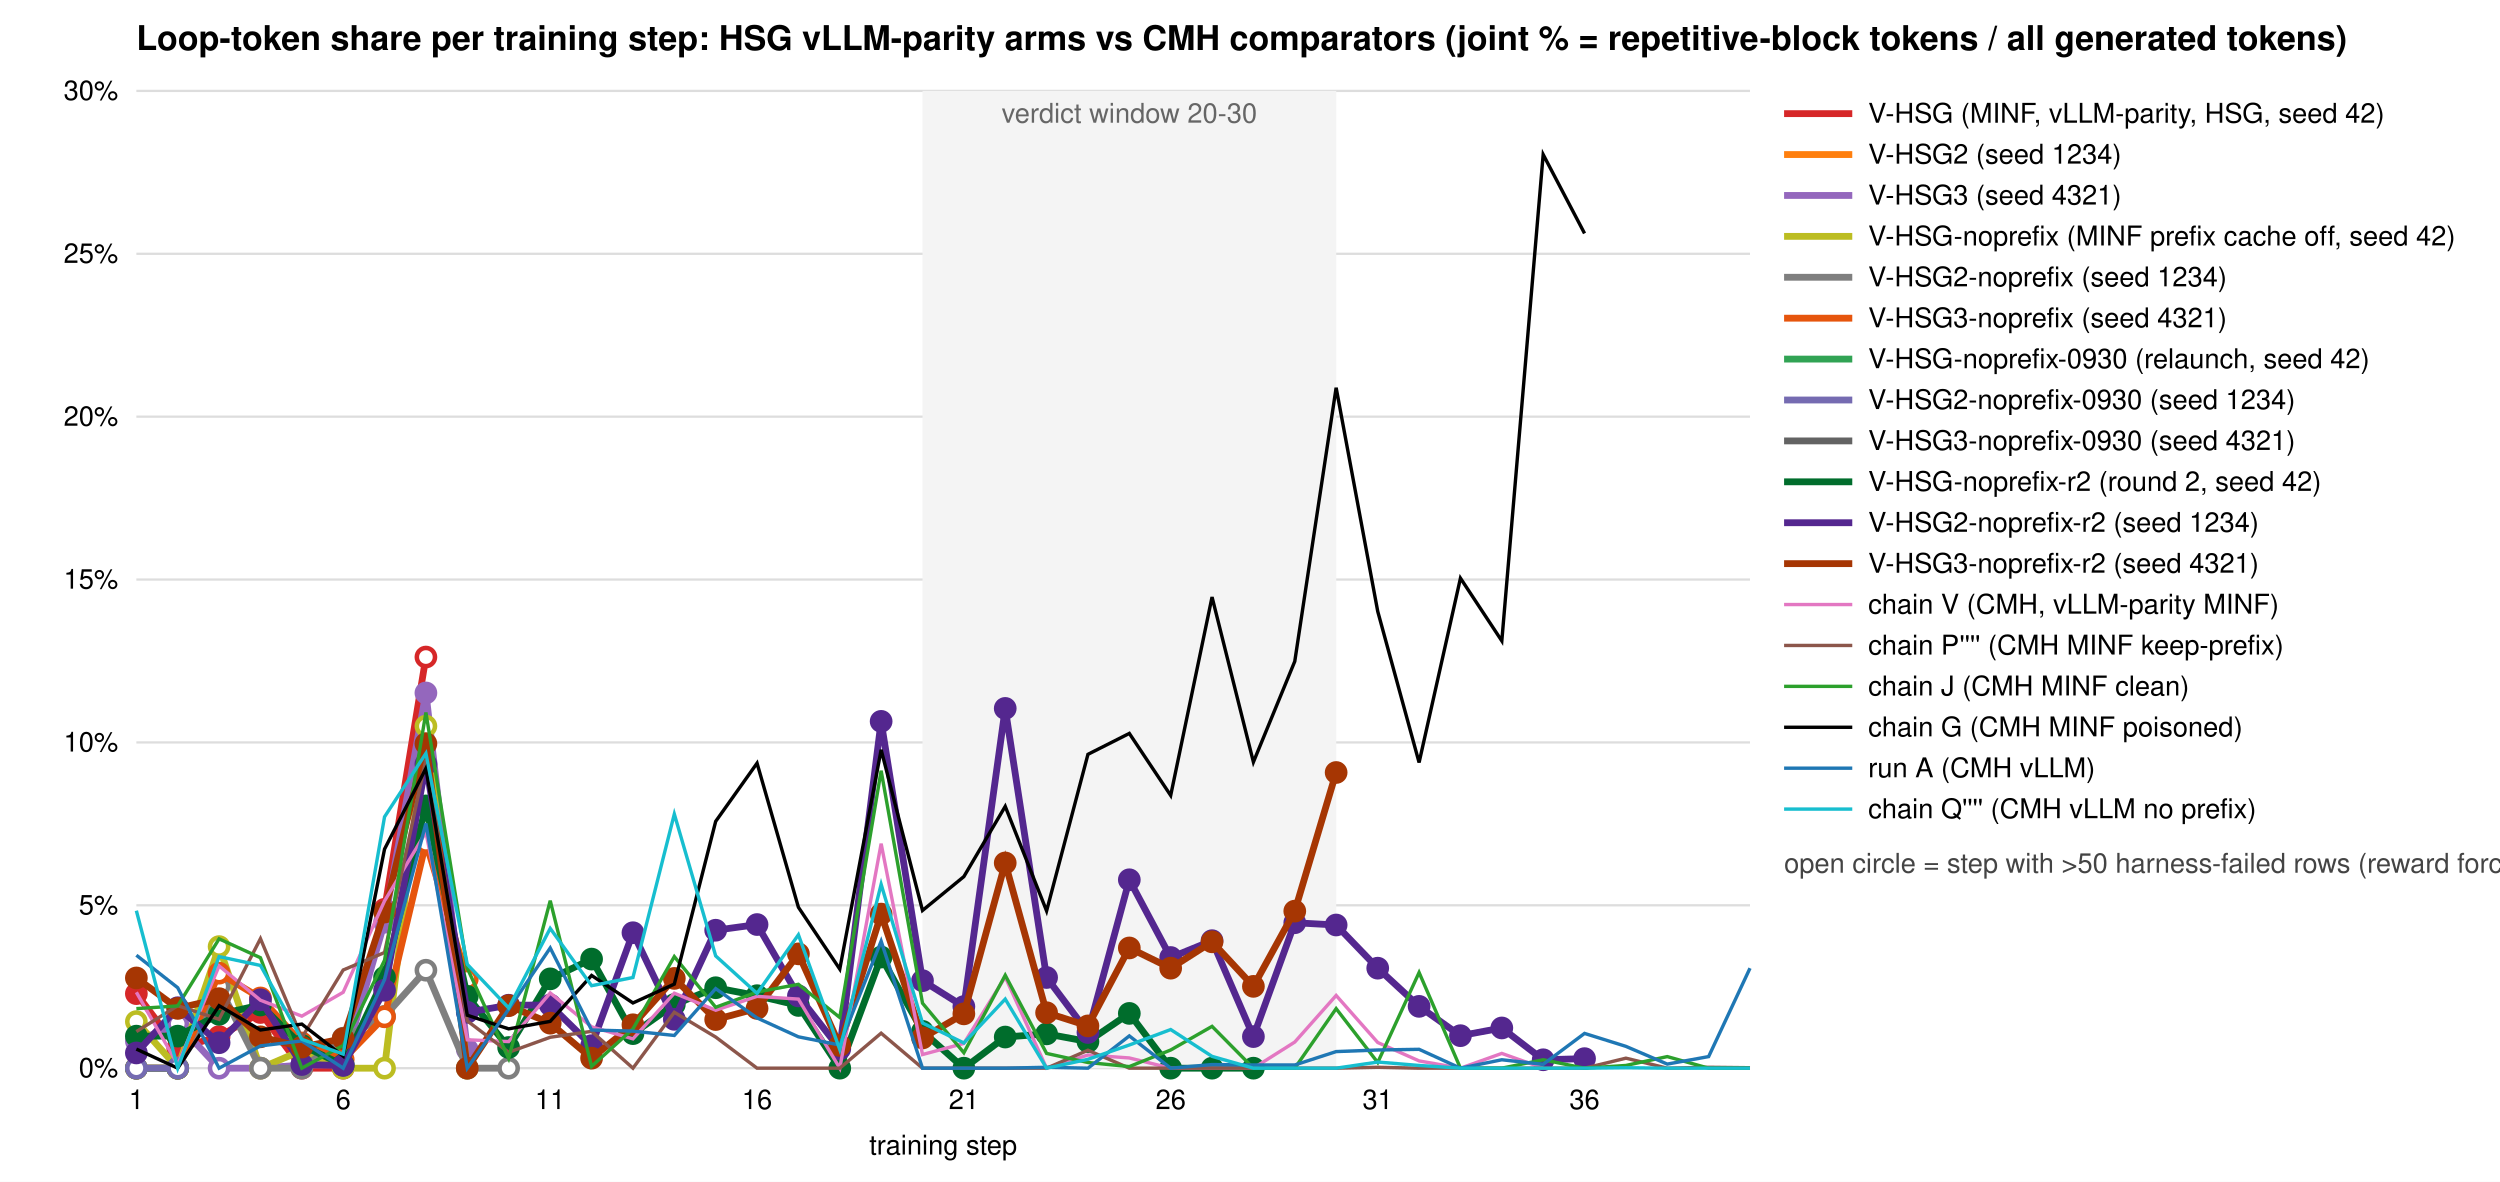
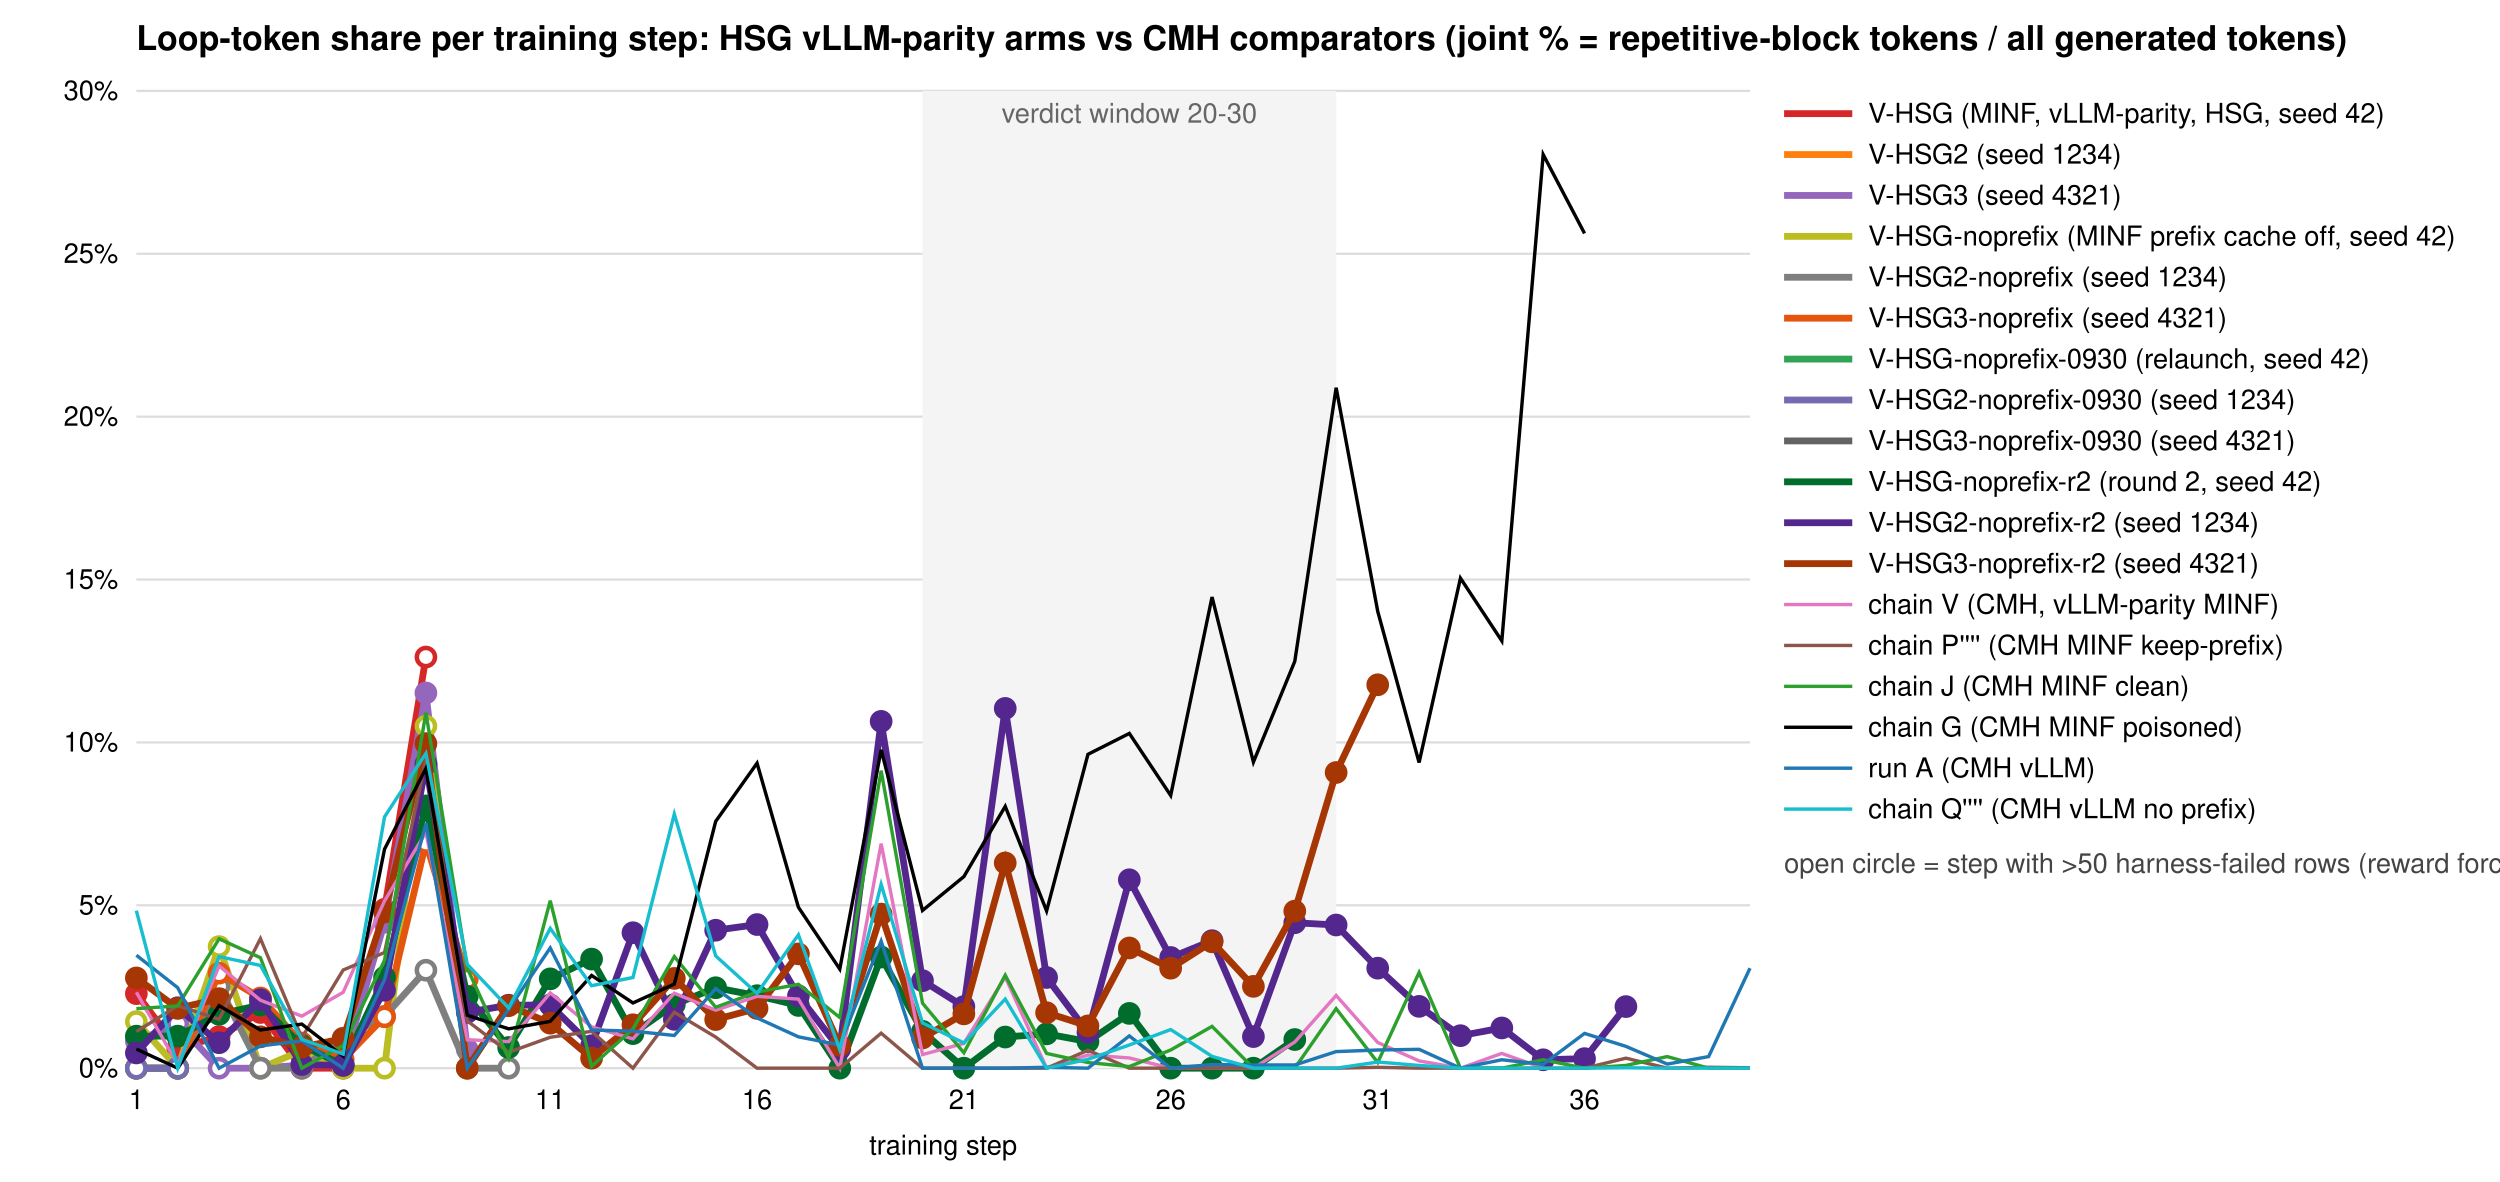
<svg xmlns="http://www.w3.org/2000/svg" width="1100" height="520" font-family="Helvetica,Arial" font-size="12">
  <rect width="1100" height="520" fill="white" />
  <text x="60" y="22" font-size="15" font-weight="bold">Loop-token share per training step: HSG vLLM-parity arms vs CMH comparators (joint % = repetitive-block tokens / all generated tokens)</text>
  <line x1="60" y1="470.0" x2="770" y2="470.0" stroke="#ddd" />
  <text x="52" y="474.0" text-anchor="end">0%</text>
  <line x1="60" y1="398.333" x2="770" y2="398.333" stroke="#ddd" />
  <text x="52" y="402.333" text-anchor="end">5%</text>
  <line x1="60" y1="326.667" x2="770" y2="326.667" stroke="#ddd" />
  <text x="52" y="330.667" text-anchor="end">10%</text>
  <line x1="60" y1="255.0" x2="770" y2="255.0" stroke="#ddd" />
  <text x="52" y="259.0" text-anchor="end">15%</text>
  <line x1="60" y1="183.333" x2="770" y2="183.333" stroke="#ddd" />
  <text x="52" y="187.333" text-anchor="end">20%</text>
  <line x1="60" y1="111.667" x2="770" y2="111.667" stroke="#ddd" />
  <text x="52" y="115.667" text-anchor="end">25%</text>
  <line x1="60" y1="40.0" x2="770" y2="40.0" stroke="#ddd" />
  <text x="52" y="44.0" text-anchor="end">30%</text>
  <text x="60.0" y="488" text-anchor="middle">1</text>
  <text x="151.026" y="488" text-anchor="middle">6</text>
  <text x="242.051" y="488" text-anchor="middle">11</text>
  <text x="333.077" y="488" text-anchor="middle">16</text>
  <text x="424.103" y="488" text-anchor="middle">21</text>
  <text x="515.128" y="488" text-anchor="middle">26</text>
  <text x="606.154" y="488" text-anchor="middle">31</text>
  <text x="697.179" y="488" text-anchor="middle">36</text>
  <text x="415.0" y="508" text-anchor="middle">training step</text>
  <rect x="405.897" y="40" width="182.051" height="430" fill="#f4f4f4" />
  <text x="496.923" y="54" text-anchor="middle" fill="#666">verdict window 20-30</text>
  <polyline fill="none" stroke="#d62728" stroke-width="3" points="60.0,437.2 78.2,461.2 96.4,456.1 114.6,445.5 132.8,470.0 151.0,470.0 169.2,400.1 187.4,289.1" />
  <circle cx="60.0" cy="437.2" r="4" fill="#d62728" stroke="#d62728" stroke-width="2" />
  <circle cx="78.2" cy="461.2" r="4" fill="#d62728" stroke="#d62728" stroke-width="2" />
  <circle cx="96.4" cy="456.1" r="4" fill="#d62728" stroke="#d62728" stroke-width="2" />
  <circle cx="114.6" cy="445.5" r="4" fill="#d62728" stroke="#d62728" stroke-width="2" />
  <circle cx="132.8" cy="470.0" r="4" fill="white" stroke="#d62728" stroke-width="2" />
  <circle cx="151.0" cy="470.0" r="4" fill="white" stroke="#d62728" stroke-width="2" />
  <circle cx="169.2" cy="400.1" r="4" fill="white" stroke="#d62728" stroke-width="2" />
  <circle cx="187.4" cy="289.1" r="4" fill="white" stroke="#d62728" stroke-width="2" />
  <line x1="785" y1="50" x2="815" y2="50" stroke="#d62728" stroke-width="3" />
  <text x="822" y="54">V-HSG (MINF, vLLM-parity, HSG, seed 42)</text>
  <polyline fill="none" stroke="#ff7f0e" stroke-width="3" points="60.0,470.0 78.2,470.0" />
  <circle cx="60.0" cy="470.0" r="4" fill="white" stroke="#ff7f0e" stroke-width="2" />
  <circle cx="78.2" cy="470.0" r="4" fill="white" stroke="#ff7f0e" stroke-width="2" />
  <line x1="785" y1="68" x2="815" y2="68" stroke="#ff7f0e" stroke-width="3" />
  <text x="822" y="72">V-HSG2 (seed 1234)</text>
  <polyline fill="none" stroke="#9467bd" stroke-width="3" points="60.0,458.1 78.2,450.5 96.4,470.0 114.6,470.0 132.8,468.6 151.0,468.5 169.2,405.8 187.4,304.9 205.6,461.8" />
  <circle cx="60.0" cy="458.1" r="4" fill="white" stroke="#9467bd" stroke-width="2" />
  <circle cx="78.2" cy="450.5" r="4" fill="white" stroke="#9467bd" stroke-width="2" />
  <circle cx="96.4" cy="470.0" r="4" fill="white" stroke="#9467bd" stroke-width="2" />
  <circle cx="114.6" cy="470.0" r="4" fill="white" stroke="#9467bd" stroke-width="2" />
  <circle cx="132.8" cy="468.6" r="4" fill="white" stroke="#9467bd" stroke-width="2" />
  <circle cx="151.0" cy="468.5" r="4" fill="white" stroke="#9467bd" stroke-width="2" />
  <circle cx="169.2" cy="405.8" r="4" fill="#9467bd" stroke="#9467bd" stroke-width="2" />
  <circle cx="187.4" cy="304.9" r="4" fill="#9467bd" stroke="#9467bd" stroke-width="2" />
  <circle cx="205.6" cy="461.8" r="4" fill="#9467bd" stroke="#9467bd" stroke-width="2" />
  <line x1="785" y1="86" x2="815" y2="86" stroke="#9467bd" stroke-width="3" />
  <text x="822" y="90">V-HSG3 (seed 4321)</text>
  <polyline fill="none" stroke="#bcbd22" stroke-width="3" points="60.0,449.5 78.2,470.0 96.4,416.5 114.6,470.0 132.8,462.2 151.0,470.0 169.2,470.0 187.4,319.5 205.6,470.0" />
  <circle cx="60.0" cy="449.5" r="4" fill="white" stroke="#bcbd22" stroke-width="2" />
  <circle cx="78.2" cy="470.0" r="4" fill="#bcbd22" stroke="#bcbd22" stroke-width="2" />
  <circle cx="96.4" cy="416.5" r="4" fill="white" stroke="#bcbd22" stroke-width="2" />
  <circle cx="114.6" cy="470.0" r="4" fill="white" stroke="#bcbd22" stroke-width="2" />
  <circle cx="132.8" cy="462.2" r="4" fill="white" stroke="#bcbd22" stroke-width="2" />
  <circle cx="151.0" cy="470.0" r="4" fill="white" stroke="#bcbd22" stroke-width="2" />
  <circle cx="169.2" cy="470.0" r="4" fill="white" stroke="#bcbd22" stroke-width="2" />
  <circle cx="187.4" cy="319.5" r="4" fill="white" stroke="#bcbd22" stroke-width="2" />
  <circle cx="205.6" cy="470.0" r="4" fill="white" stroke="#bcbd22" stroke-width="2" />
  <line x1="785" y1="104" x2="815" y2="104" stroke="#bcbd22" stroke-width="3" />
  <text x="822" y="108">V-HSG-noprefix (MINF prefix cache off, seed 42)</text>
  <polyline fill="none" stroke="#7f7f7f" stroke-width="3" points="60.0,470.0 78.2,470.0 96.4,434.0 114.6,470.0 132.8,470.0 151.0,456.8 169.2,447.2 187.4,426.9 205.6,470.0 223.8,470.0" />
  <circle cx="60.0" cy="470.0" r="4" fill="white" stroke="#7f7f7f" stroke-width="2" />
  <circle cx="78.2" cy="470.0" r="4" fill="white" stroke="#7f7f7f" stroke-width="2" />
  <circle cx="96.4" cy="434.0" r="4" fill="white" stroke="#7f7f7f" stroke-width="2" />
  <circle cx="114.6" cy="470.0" r="4" fill="white" stroke="#7f7f7f" stroke-width="2" />
  <circle cx="132.8" cy="470.0" r="4" fill="white" stroke="#7f7f7f" stroke-width="2" />
  <circle cx="151.0" cy="456.8" r="4" fill="white" stroke="#7f7f7f" stroke-width="2" />
  <circle cx="169.2" cy="447.2" r="4" fill="white" stroke="#7f7f7f" stroke-width="2" />
  <circle cx="187.4" cy="426.9" r="4" fill="white" stroke="#7f7f7f" stroke-width="2" />
  <circle cx="205.6" cy="470.0" r="4" fill="white" stroke="#7f7f7f" stroke-width="2" />
  <circle cx="223.8" cy="470.0" r="4" fill="white" stroke="#7f7f7f" stroke-width="2" />
  <line x1="785" y1="122" x2="815" y2="122" stroke="#7f7f7f" stroke-width="3" />
  <text x="822" y="126">V-HSG2-noprefix (seed 1234)</text>
  <polyline fill="none" stroke="#e6550d" stroke-width="3" points="60.0,470.0 78.2,470.0 96.4,428.2 114.6,439.1 132.8,458.9 151.0,466.2 169.2,447.4 187.4,370.7 205.6,430.8" />
  <circle cx="60.0" cy="470.0" r="4" fill="white" stroke="#e6550d" stroke-width="2" />
  <circle cx="78.2" cy="470.0" r="4" fill="white" stroke="#e6550d" stroke-width="2" />
  <circle cx="96.4" cy="428.2" r="4" fill="white" stroke="#e6550d" stroke-width="2" />
  <circle cx="114.6" cy="439.1" r="4" fill="white" stroke="#e6550d" stroke-width="2" />
  <circle cx="132.8" cy="458.9" r="4" fill="white" stroke="#e6550d" stroke-width="2" />
  <circle cx="151.0" cy="466.2" r="4" fill="#e6550d" stroke="#e6550d" stroke-width="2" />
  <circle cx="169.2" cy="447.4" r="4" fill="white" stroke="#e6550d" stroke-width="2" />
  <circle cx="187.4" cy="370.7" r="4" fill="white" stroke="#e6550d" stroke-width="2" />
  <circle cx="205.6" cy="430.8" r="4" fill="white" stroke="#e6550d" stroke-width="2" />
  <line x1="785" y1="140" x2="815" y2="140" stroke="#e6550d" stroke-width="3" />
  <text x="822" y="144">V-HSG3-noprefix (seed 4321)</text>
  <polyline fill="none" stroke="#31a354" stroke-width="3" points="60.0,470.0 78.2,470.0" />
  <circle cx="60.0" cy="470.0" r="4" fill="white" stroke="#31a354" stroke-width="2" />
  <circle cx="78.2" cy="470.0" r="4" fill="white" stroke="#31a354" stroke-width="2" />
  <line x1="785" y1="158" x2="815" y2="158" stroke="#31a354" stroke-width="3" />
  <text x="822" y="162">V-HSG-noprefix-0930 (relaunch, seed 42)</text>
  <polyline fill="none" stroke="#756bb1" stroke-width="3" points="60.0,470.0 78.2,470.0" />
  <circle cx="60.0" cy="470.0" r="4" fill="white" stroke="#756bb1" stroke-width="2" />
  <circle cx="78.2" cy="470.0" r="4" fill="white" stroke="#756bb1" stroke-width="2" />
  <line x1="785" y1="176" x2="815" y2="176" stroke="#756bb1" stroke-width="3" />
  <text x="822" y="180">V-HSG2-noprefix-0930 (seed 1234)</text>
  <line x1="785" y1="194" x2="815" y2="194" stroke="#636363" stroke-width="3" />
  <text x="822" y="198">V-HSG3-noprefix-0930 (seed 4321)</text>
-   <polyline fill="none" stroke="#006d2c" stroke-width="3" points="60.0,455.9 78.2,455.9 96.4,446.3 114.6,442.2 132.8,460.0 151.0,468.6 169.2,430.0 187.4,354.6 205.6,438.4 223.8,460.9 242.1,430.7 260.3,422.0 278.5,454.8 296.7,442.0 314.9,434.6 333.1,438.1 351.3,442.4 369.5,470.0 387.7,421.1 405.9,453.8 424.1,470.0 442.3,456.3 460.5,454.9 478.7,458.3 496.9,445.9 515.1,470.0 533.3,470.0 551.5,470.0" />
+   <polyline fill="none" stroke="#006d2c" stroke-width="3" points="60.0,455.9 78.2,455.9 96.4,446.3 114.6,442.2 132.8,460.0 151.0,468.6 169.2,430.0 187.4,354.6 205.6,438.4 223.8,460.9 242.1,430.7 260.3,422.0 278.5,454.8 296.7,442.0 314.9,434.6 333.1,438.1 351.3,442.4 369.5,470.0 387.7,421.1 405.9,453.8 424.1,470.0 442.3,456.3 460.5,454.9 478.7,458.3 496.9,445.9 515.1,470.0 533.3,470.0 551.5,470.0 569.7,457.4" />
  <circle cx="60.0" cy="455.9" r="4" fill="#006d2c" stroke="#006d2c" stroke-width="2" />
  <circle cx="78.2" cy="455.9" r="4" fill="#006d2c" stroke="#006d2c" stroke-width="2" />
  <circle cx="96.4" cy="446.3" r="4" fill="#006d2c" stroke="#006d2c" stroke-width="2" />
  <circle cx="114.6" cy="442.2" r="4" fill="#006d2c" stroke="#006d2c" stroke-width="2" />
  <circle cx="132.8" cy="460.0" r="4" fill="#006d2c" stroke="#006d2c" stroke-width="2" />
  <circle cx="151.0" cy="468.6" r="4" fill="#006d2c" stroke="#006d2c" stroke-width="2" />
  <circle cx="169.2" cy="430.0" r="4" fill="#006d2c" stroke="#006d2c" stroke-width="2" />
  <circle cx="187.4" cy="354.6" r="4" fill="#006d2c" stroke="#006d2c" stroke-width="2" />
  <circle cx="205.6" cy="438.4" r="4" fill="#006d2c" stroke="#006d2c" stroke-width="2" />
  <circle cx="223.8" cy="460.9" r="4" fill="#006d2c" stroke="#006d2c" stroke-width="2" />
  <circle cx="242.1" cy="430.7" r="4" fill="#006d2c" stroke="#006d2c" stroke-width="2" />
  <circle cx="260.3" cy="422.0" r="4" fill="#006d2c" stroke="#006d2c" stroke-width="2" />
  <circle cx="278.5" cy="454.8" r="4" fill="#006d2c" stroke="#006d2c" stroke-width="2" />
  <circle cx="296.7" cy="442.0" r="4" fill="#006d2c" stroke="#006d2c" stroke-width="2" />
  <circle cx="314.9" cy="434.6" r="4" fill="#006d2c" stroke="#006d2c" stroke-width="2" />
  <circle cx="333.1" cy="438.1" r="4" fill="#006d2c" stroke="#006d2c" stroke-width="2" />
  <circle cx="351.3" cy="442.4" r="4" fill="#006d2c" stroke="#006d2c" stroke-width="2" />
  <circle cx="369.5" cy="470.0" r="4" fill="#006d2c" stroke="#006d2c" stroke-width="2" />
  <circle cx="387.7" cy="421.1" r="4" fill="#006d2c" stroke="#006d2c" stroke-width="2" />
  <circle cx="405.9" cy="453.8" r="4" fill="#006d2c" stroke="#006d2c" stroke-width="2" />
  <circle cx="424.1" cy="470.0" r="4" fill="#006d2c" stroke="#006d2c" stroke-width="2" />
  <circle cx="442.3" cy="456.3" r="4" fill="#006d2c" stroke="#006d2c" stroke-width="2" />
  <circle cx="460.5" cy="454.9" r="4" fill="#006d2c" stroke="#006d2c" stroke-width="2" />
  <circle cx="478.7" cy="458.3" r="4" fill="#006d2c" stroke="#006d2c" stroke-width="2" />
  <circle cx="496.9" cy="445.9" r="4" fill="#006d2c" stroke="#006d2c" stroke-width="2" />
  <circle cx="515.1" cy="470.0" r="4" fill="#006d2c" stroke="#006d2c" stroke-width="2" />
  <circle cx="533.3" cy="470.0" r="4" fill="#006d2c" stroke="#006d2c" stroke-width="2" />
  <circle cx="551.5" cy="470.0" r="4" fill="#006d2c" stroke="#006d2c" stroke-width="2" />
+   <circle cx="569.7" cy="457.4" r="4" fill="#006d2c" stroke="#006d2c" stroke-width="2" />
  <line x1="785" y1="212" x2="815" y2="212" stroke="#006d2c" stroke-width="3" />
  <text x="822" y="216">V-HSG-noprefix-r2 (round 2, seed 42)</text>
-   <polyline fill="none" stroke="#54278f" stroke-width="3" points="60.0,463.3 78.2,443.4 96.4,458.8 114.6,439.9 132.8,468.4 151.0,468.8 169.2,435.7 187.4,336.2 205.6,445.4 223.8,442.3 242.1,442.2 260.3,460.1 278.5,410.4 296.7,448.5 314.9,409.3 333.1,406.8 351.3,438.2 369.5,461.5 387.7,317.4 405.9,431.5 424.1,442.9 442.3,311.7 460.5,430.1 478.7,454.3 496.9,387.1 515.1,421.3 533.3,413.9 551.5,456.1 569.7,406.0 587.9,407.0 606.2,426.0 624.4,442.8 642.6,455.7 660.8,452.3 679.0,466.3 697.2,465.8" />
+   <polyline fill="none" stroke="#54278f" stroke-width="3" points="60.0,463.3 78.2,443.4 96.4,458.8 114.6,439.9 132.8,468.4 151.0,468.8 169.2,435.7 187.4,336.2 205.6,445.4 223.8,442.3 242.1,442.2 260.3,460.1 278.5,410.4 296.7,448.5 314.9,409.3 333.1,406.8 351.3,438.2 369.5,461.5 387.7,317.4 405.9,431.5 424.1,442.9 442.3,311.7 460.5,430.1 478.7,454.3 496.9,387.1 515.1,421.3 533.3,413.9 551.5,456.1 569.7,406.0 587.9,407.0 606.2,426.0 624.4,442.8 642.6,455.7 660.8,452.3 679.0,466.3 697.2,465.8 715.4,442.9" />
  <circle cx="60.0" cy="463.3" r="4" fill="#54278f" stroke="#54278f" stroke-width="2" />
  <circle cx="78.2" cy="443.4" r="4" fill="#54278f" stroke="#54278f" stroke-width="2" />
  <circle cx="96.4" cy="458.8" r="4" fill="#54278f" stroke="#54278f" stroke-width="2" />
  <circle cx="114.6" cy="439.9" r="4" fill="#54278f" stroke="#54278f" stroke-width="2" />
  <circle cx="132.8" cy="468.4" r="4" fill="#54278f" stroke="#54278f" stroke-width="2" />
  <circle cx="151.0" cy="468.8" r="4" fill="#54278f" stroke="#54278f" stroke-width="2" />
  <circle cx="169.2" cy="435.7" r="4" fill="#54278f" stroke="#54278f" stroke-width="2" />
  <circle cx="187.4" cy="336.2" r="4" fill="#54278f" stroke="#54278f" stroke-width="2" />
  <circle cx="205.6" cy="445.4" r="4" fill="#54278f" stroke="#54278f" stroke-width="2" />
  <circle cx="223.8" cy="442.3" r="4" fill="#54278f" stroke="#54278f" stroke-width="2" />
  <circle cx="242.1" cy="442.2" r="4" fill="#54278f" stroke="#54278f" stroke-width="2" />
  <circle cx="260.3" cy="460.1" r="4" fill="#54278f" stroke="#54278f" stroke-width="2" />
  <circle cx="278.5" cy="410.4" r="4" fill="#54278f" stroke="#54278f" stroke-width="2" />
  <circle cx="296.7" cy="448.5" r="4" fill="#54278f" stroke="#54278f" stroke-width="2" />
  <circle cx="314.9" cy="409.3" r="4" fill="#54278f" stroke="#54278f" stroke-width="2" />
  <circle cx="333.1" cy="406.8" r="4" fill="#54278f" stroke="#54278f" stroke-width="2" />
  <circle cx="351.3" cy="438.2" r="4" fill="#54278f" stroke="#54278f" stroke-width="2" />
  <circle cx="369.5" cy="461.5" r="4" fill="#54278f" stroke="#54278f" stroke-width="2" />
  <circle cx="387.7" cy="317.4" r="4" fill="#54278f" stroke="#54278f" stroke-width="2" />
  <circle cx="405.9" cy="431.5" r="4" fill="#54278f" stroke="#54278f" stroke-width="2" />
  <circle cx="424.1" cy="442.9" r="4" fill="#54278f" stroke="#54278f" stroke-width="2" />
  <circle cx="442.3" cy="311.7" r="4" fill="#54278f" stroke="#54278f" stroke-width="2" />
  <circle cx="460.5" cy="430.1" r="4" fill="#54278f" stroke="#54278f" stroke-width="2" />
  <circle cx="478.7" cy="454.3" r="4" fill="#54278f" stroke="#54278f" stroke-width="2" />
  <circle cx="496.9" cy="387.1" r="4" fill="#54278f" stroke="#54278f" stroke-width="2" />
  <circle cx="515.1" cy="421.3" r="4" fill="#54278f" stroke="#54278f" stroke-width="2" />
  <circle cx="533.3" cy="413.9" r="4" fill="#54278f" stroke="#54278f" stroke-width="2" />
  <circle cx="551.5" cy="456.1" r="4" fill="#54278f" stroke="#54278f" stroke-width="2" />
  <circle cx="569.7" cy="406.0" r="4" fill="#54278f" stroke="#54278f" stroke-width="2" />
  <circle cx="587.9" cy="407.0" r="4" fill="#54278f" stroke="#54278f" stroke-width="2" />
  <circle cx="606.2" cy="426.0" r="4" fill="#54278f" stroke="#54278f" stroke-width="2" />
  <circle cx="624.4" cy="442.8" r="4" fill="#54278f" stroke="#54278f" stroke-width="2" />
  <circle cx="642.6" cy="455.7" r="4" fill="#54278f" stroke="#54278f" stroke-width="2" />
  <circle cx="660.8" cy="452.3" r="4" fill="#54278f" stroke="#54278f" stroke-width="2" />
  <circle cx="679.0" cy="466.3" r="4" fill="#54278f" stroke="#54278f" stroke-width="2" />
  <circle cx="697.2" cy="465.8" r="4" fill="#54278f" stroke="#54278f" stroke-width="2" />
+   <circle cx="715.4" cy="442.9" r="4" fill="#54278f" stroke="#54278f" stroke-width="2" />
  <line x1="785" y1="230" x2="815" y2="230" stroke="#54278f" stroke-width="3" />
  <text x="822" y="234">V-HSG2-noprefix-r2 (seed 1234)</text>
-   <polyline fill="none" stroke="#a63603" stroke-width="3" points="60.0,430.3 78.2,443.7 96.4,439.4 114.6,456.2 132.8,460.7 151.0,457.0 169.2,401.3 187.4,327.2 205.6,470.0 223.8,442.5 242.1,450.2 260.3,465.6 278.5,450.9 296.7,430.5 314.9,448.6 333.1,443.7 351.3,419.7 369.5,460.0 387.7,402.2 405.9,456.7 424.1,446.1 442.3,379.7 460.5,445.6 478.7,451.4 496.9,417.1 515.1,426.0 533.3,414.4 551.5,434.0 569.7,400.9 587.9,339.9" />
+   <polyline fill="none" stroke="#a63603" stroke-width="3" points="60.0,430.3 78.2,443.7 96.4,439.4 114.6,456.2 132.8,460.7 151.0,457.0 169.2,401.3 187.4,327.2 205.6,470.0 223.8,442.5 242.1,450.2 260.3,465.6 278.5,450.9 296.7,430.5 314.9,448.6 333.1,443.7 351.3,419.7 369.5,460.0 387.7,402.2 405.9,456.7 424.1,446.1 442.3,379.7 460.5,445.6 478.7,451.4 496.9,417.1 515.1,426.0 533.3,414.4 551.5,434.0 569.7,400.9 587.9,339.9 606.2,301.3" />
  <circle cx="60.0" cy="430.3" r="4" fill="#a63603" stroke="#a63603" stroke-width="2" />
  <circle cx="78.2" cy="443.7" r="4" fill="#a63603" stroke="#a63603" stroke-width="2" />
  <circle cx="96.4" cy="439.4" r="4" fill="#a63603" stroke="#a63603" stroke-width="2" />
  <circle cx="114.6" cy="456.2" r="4" fill="#a63603" stroke="#a63603" stroke-width="2" />
  <circle cx="132.8" cy="460.7" r="4" fill="#a63603" stroke="#a63603" stroke-width="2" />
  <circle cx="151.0" cy="457.0" r="4" fill="#a63603" stroke="#a63603" stroke-width="2" />
  <circle cx="169.2" cy="401.3" r="4" fill="#a63603" stroke="#a63603" stroke-width="2" />
  <circle cx="187.4" cy="327.2" r="4" fill="#a63603" stroke="#a63603" stroke-width="2" />
  <circle cx="205.6" cy="470.0" r="4" fill="#a63603" stroke="#a63603" stroke-width="2" />
  <circle cx="223.8" cy="442.5" r="4" fill="#a63603" stroke="#a63603" stroke-width="2" />
  <circle cx="242.1" cy="450.2" r="4" fill="#a63603" stroke="#a63603" stroke-width="2" />
  <circle cx="260.3" cy="465.6" r="4" fill="#a63603" stroke="#a63603" stroke-width="2" />
  <circle cx="278.5" cy="450.9" r="4" fill="#a63603" stroke="#a63603" stroke-width="2" />
  <circle cx="296.7" cy="430.5" r="4" fill="#a63603" stroke="#a63603" stroke-width="2" />
  <circle cx="314.9" cy="448.6" r="4" fill="#a63603" stroke="#a63603" stroke-width="2" />
  <circle cx="333.1" cy="443.7" r="4" fill="#a63603" stroke="#a63603" stroke-width="2" />
  <circle cx="351.3" cy="419.7" r="4" fill="#a63603" stroke="#a63603" stroke-width="2" />
  <circle cx="369.5" cy="460.0" r="4" fill="#a63603" stroke="#a63603" stroke-width="2" />
  <circle cx="387.7" cy="402.2" r="4" fill="#a63603" stroke="#a63603" stroke-width="2" />
  <circle cx="405.9" cy="456.7" r="4" fill="#a63603" stroke="#a63603" stroke-width="2" />
  <circle cx="424.1" cy="446.1" r="4" fill="#a63603" stroke="#a63603" stroke-width="2" />
  <circle cx="442.3" cy="379.7" r="4" fill="#a63603" stroke="#a63603" stroke-width="2" />
  <circle cx="460.5" cy="445.6" r="4" fill="#a63603" stroke="#a63603" stroke-width="2" />
  <circle cx="478.7" cy="451.4" r="4" fill="#a63603" stroke="#a63603" stroke-width="2" />
  <circle cx="496.9" cy="417.1" r="4" fill="#a63603" stroke="#a63603" stroke-width="2" />
  <circle cx="515.1" cy="426.0" r="4" fill="#a63603" stroke="#a63603" stroke-width="2" />
  <circle cx="533.3" cy="414.4" r="4" fill="#a63603" stroke="#a63603" stroke-width="2" />
  <circle cx="551.5" cy="434.0" r="4" fill="#a63603" stroke="#a63603" stroke-width="2" />
  <circle cx="569.7" cy="400.9" r="4" fill="#a63603" stroke="#a63603" stroke-width="2" />
  <circle cx="587.9" cy="339.9" r="4" fill="#a63603" stroke="#a63603" stroke-width="2" />
+   <circle cx="606.2" cy="301.3" r="4" fill="#a63603" stroke="#a63603" stroke-width="2" />
  <line x1="785" y1="248" x2="815" y2="248" stroke="#a63603" stroke-width="3" />
  <text x="822" y="252">V-HSG3-noprefix-r2 (seed 4321)</text>
  <polyline fill="none" stroke="#e377c2" stroke-width="1.5" points="60.0,436.6 78.2,468.4 96.4,425.0 114.6,440.1 132.8,447.1 151.0,436.6 169.2,396.4 187.4,366.2 205.6,457.5 223.8,458.3 242.1,436.9 260.3,451.8 278.5,457.1 296.7,437.0 314.9,444.5 333.1,438.4 351.3,439.6 369.5,470.0 387.7,371.2 405.9,464.0 424.1,459.1 442.3,429.9 460.5,470.0 478.7,464.2 496.9,465.5 515.1,470.0 533.3,470.0 551.5,470.0 569.7,458.5 587.9,438.0 606.2,458.7 624.4,466.8 642.6,470.0 660.8,463.5 679.0,470.0" />
  <line x1="785" y1="266" x2="815" y2="266" stroke="#e377c2" stroke-width="1.5" />
  <text x="822" y="270">chain V (CMH, vLLM-parity MINF)</text>
  <polyline fill="none" stroke="#8c564b" stroke-width="1.5" points="60.0,453.9 78.2,442.5 96.4,448.5 114.6,413.0 132.8,456.6 151.0,426.8 169.2,419.1 187.4,334.3 205.6,449.2 223.8,463.0 242.1,456.4 260.3,453.8 278.5,470.0 296.7,445.4 314.9,456.3 333.1,470.0 351.3,470.0 369.5,470.0 387.7,454.6 405.9,470.0 424.1,470.0 442.3,470.0 460.5,470.0 478.7,462.1 496.9,470.0 515.1,470.0 533.3,470.0 551.5,470.0 569.7,470.0 587.9,470.0 606.2,469.6 624.4,470.0 642.6,470.0 660.8,470.0 679.0,470.0 697.2,470.0 715.4,465.6 733.6,470.0 751.8,469.6 770.0,469.8" />
  <line x1="785" y1="284" x2="815" y2="284" stroke="#8c564b" stroke-width="1.5" />
  <text x="822" y="288">chain P'''' (CMH MINF keep-prefix)</text>
  <polyline fill="none" stroke="#2ca02c" stroke-width="1.5" points="60.0,443.8 78.2,442.6 96.4,413.1 114.6,421.4 132.8,470.0 151.0,460.0 169.2,422.5 187.4,313.5 205.6,426.0 223.8,465.7 242.1,396.3 260.3,469.2 278.5,452.7 296.7,420.9 314.9,443.2 333.1,436.5 351.3,433.1 369.5,447.7 387.7,339.1 405.9,441.4 424.1,463.2 442.3,429.1 460.5,463.5 478.7,467.5 496.9,469.3 515.1,462.0 533.3,451.6 551.5,470.0 569.7,470.0 587.9,443.8 606.2,467.5 624.4,427.9 642.6,470.0 660.8,470.0 679.0,466.3 697.2,470.0 715.4,468.8 733.6,464.9 751.8,470.0 770.0,470.0" />
  <line x1="785" y1="302" x2="815" y2="302" stroke="#2ca02c" stroke-width="1.5" />
  <text x="822" y="306">chain J (CMH MINF clean)</text>
  <polyline fill="none" stroke="#000000" stroke-width="1.5" points="60.0,461.6 78.2,470.0 96.4,442.5 114.6,453.2 132.8,450.6 151.0,464.7 169.2,373.6 187.4,338.1 205.6,446.7 223.8,452.7 242.1,449.4 260.3,429.2 278.5,441.3 296.7,433.0 314.9,361.4 333.1,335.8 351.3,399.2 369.5,426.4 387.7,329.9 405.9,400.6 424.1,385.7 442.3,354.8 460.5,400.8 478.7,331.9 496.9,322.7 515.1,350.0 533.3,262.7 551.5,335.3 569.7,291.0 587.9,170.6 606.2,269.0 624.4,335.5 642.6,254.4 660.8,282.0 679.0,68.0 697.2,102.7" />
  <line x1="785" y1="320" x2="815" y2="320" stroke="#000000" stroke-width="1.5" />
  <text x="822" y="324">chain G (CMH MINF poisoned)</text>
  <polyline fill="none" stroke="#1f77b4" stroke-width="1.5" points="60.0,420.3 78.2,434.6 96.4,470.0 114.6,460.2 132.8,458.0 151.0,470.0 169.2,431.0 187.4,362.3 205.6,470.0 223.8,444.1 242.1,417.1 260.3,453.2 278.5,453.7 296.7,455.6 314.9,435.0 333.1,447.9 351.3,456.2 369.5,459.8 387.7,414.1 405.9,470.0 424.1,470.0 442.3,470.0 460.5,469.6 478.7,470.0 496.9,455.8 515.1,470.0 533.3,468.4 551.5,468.6 569.7,468.6 587.9,462.7 606.2,462.0 624.4,461.7 642.6,470.0 660.8,466.3 679.0,468.3 697.2,454.7 715.4,460.4 733.6,468.2 751.8,464.9 770.0,426.0" />
  <line x1="785" y1="338" x2="815" y2="338" stroke="#1f77b4" stroke-width="1.5" />
  <text x="822" y="342">run A (CMH vLLM)</text>
  <polyline fill="none" stroke="#17becf" stroke-width="1.5" points="60.0,400.7 78.2,470.0 96.4,420.9 114.6,424.8 132.8,457.3 151.0,463.8 169.2,359.4 187.4,331.5 205.6,424.3 223.8,443.5 242.1,408.5 260.3,433.7 278.5,430.1 296.7,358.2 314.9,420.6 333.1,437.1 351.3,411.3 369.5,461.8 387.7,389.1 405.9,450.1 424.1,458.9 442.3,439.6 460.5,470.0 478.7,466.1 496.9,459.8 515.1,453.0 533.3,464.8 551.5,470.0 569.7,470.0 587.9,470.0 606.2,467.3 624.4,468.8 642.6,470.0 660.8,470.0 679.0,470.0 697.2,470.0 715.4,469.8 733.6,470.0 751.8,470.0 770.0,470.0" />
  <line x1="785" y1="356" x2="815" y2="356" stroke="#17becf" stroke-width="1.5" />
  <text x="822" y="360">chain Q'''' (CMH vLLM no prefix)</text>
  <text x="785" y="384" fill="#444">open circle = step with &gt;50 harness-failed rows (reward forced 0)</text>
</svg>
